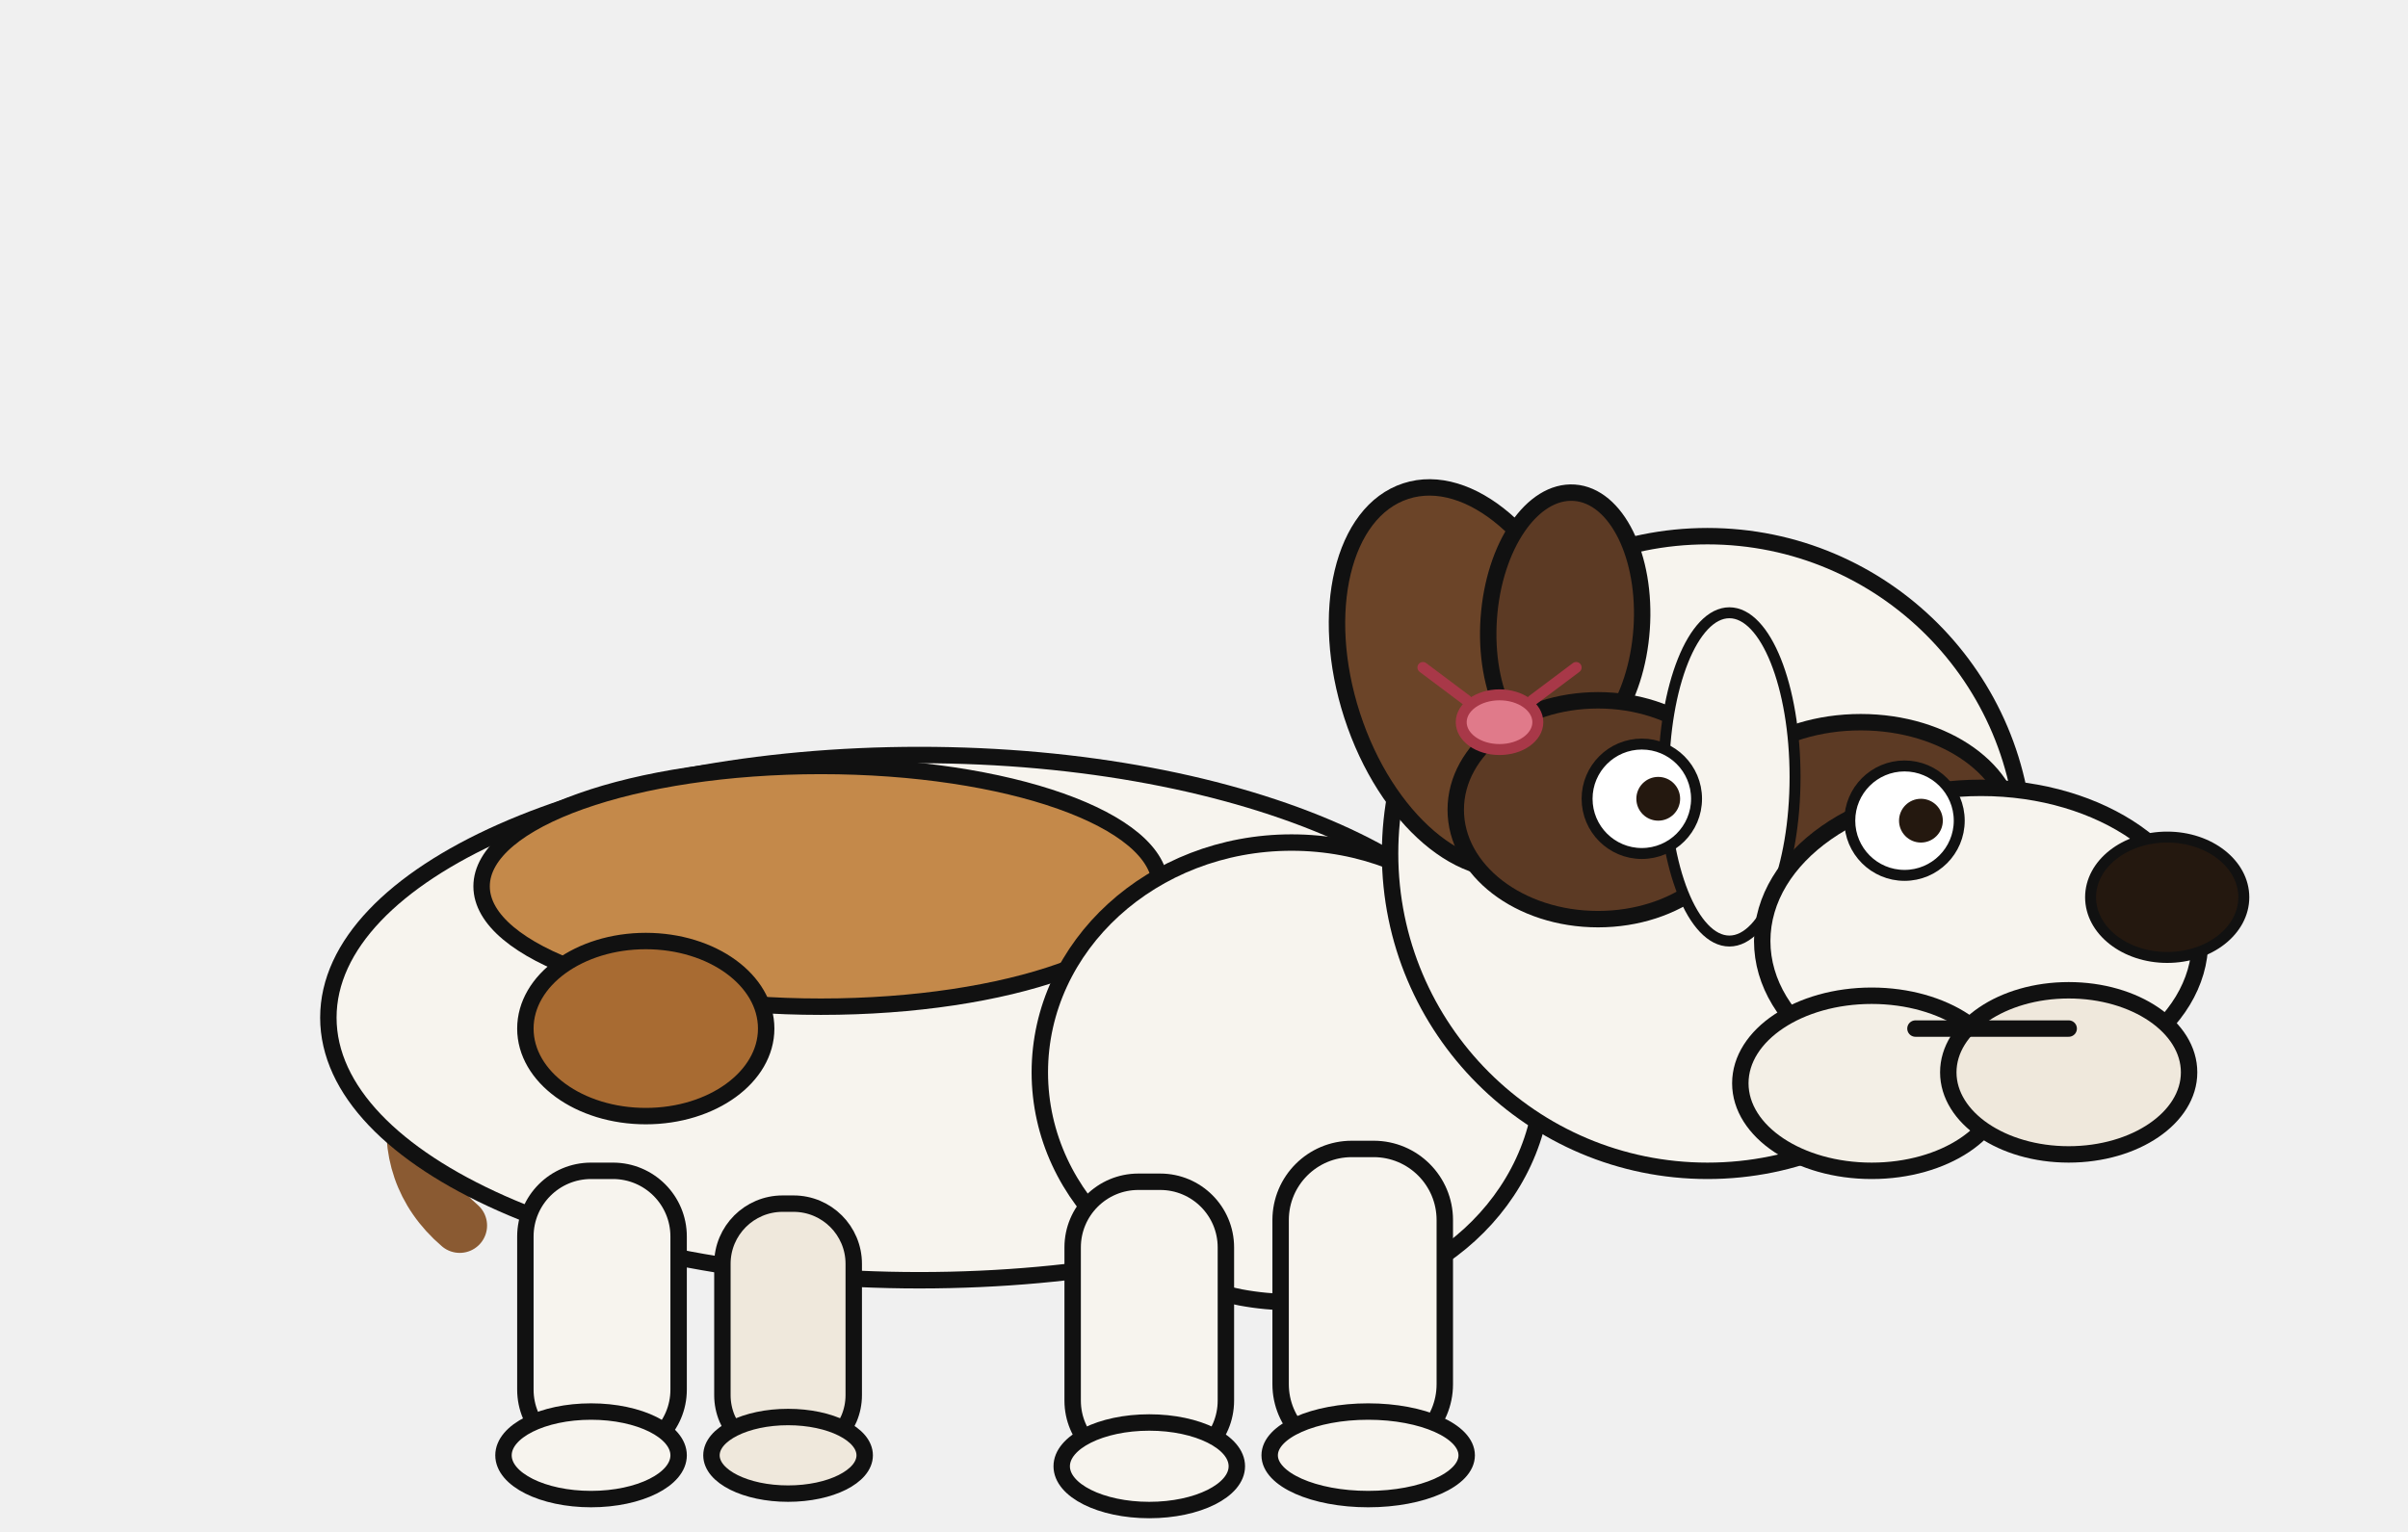
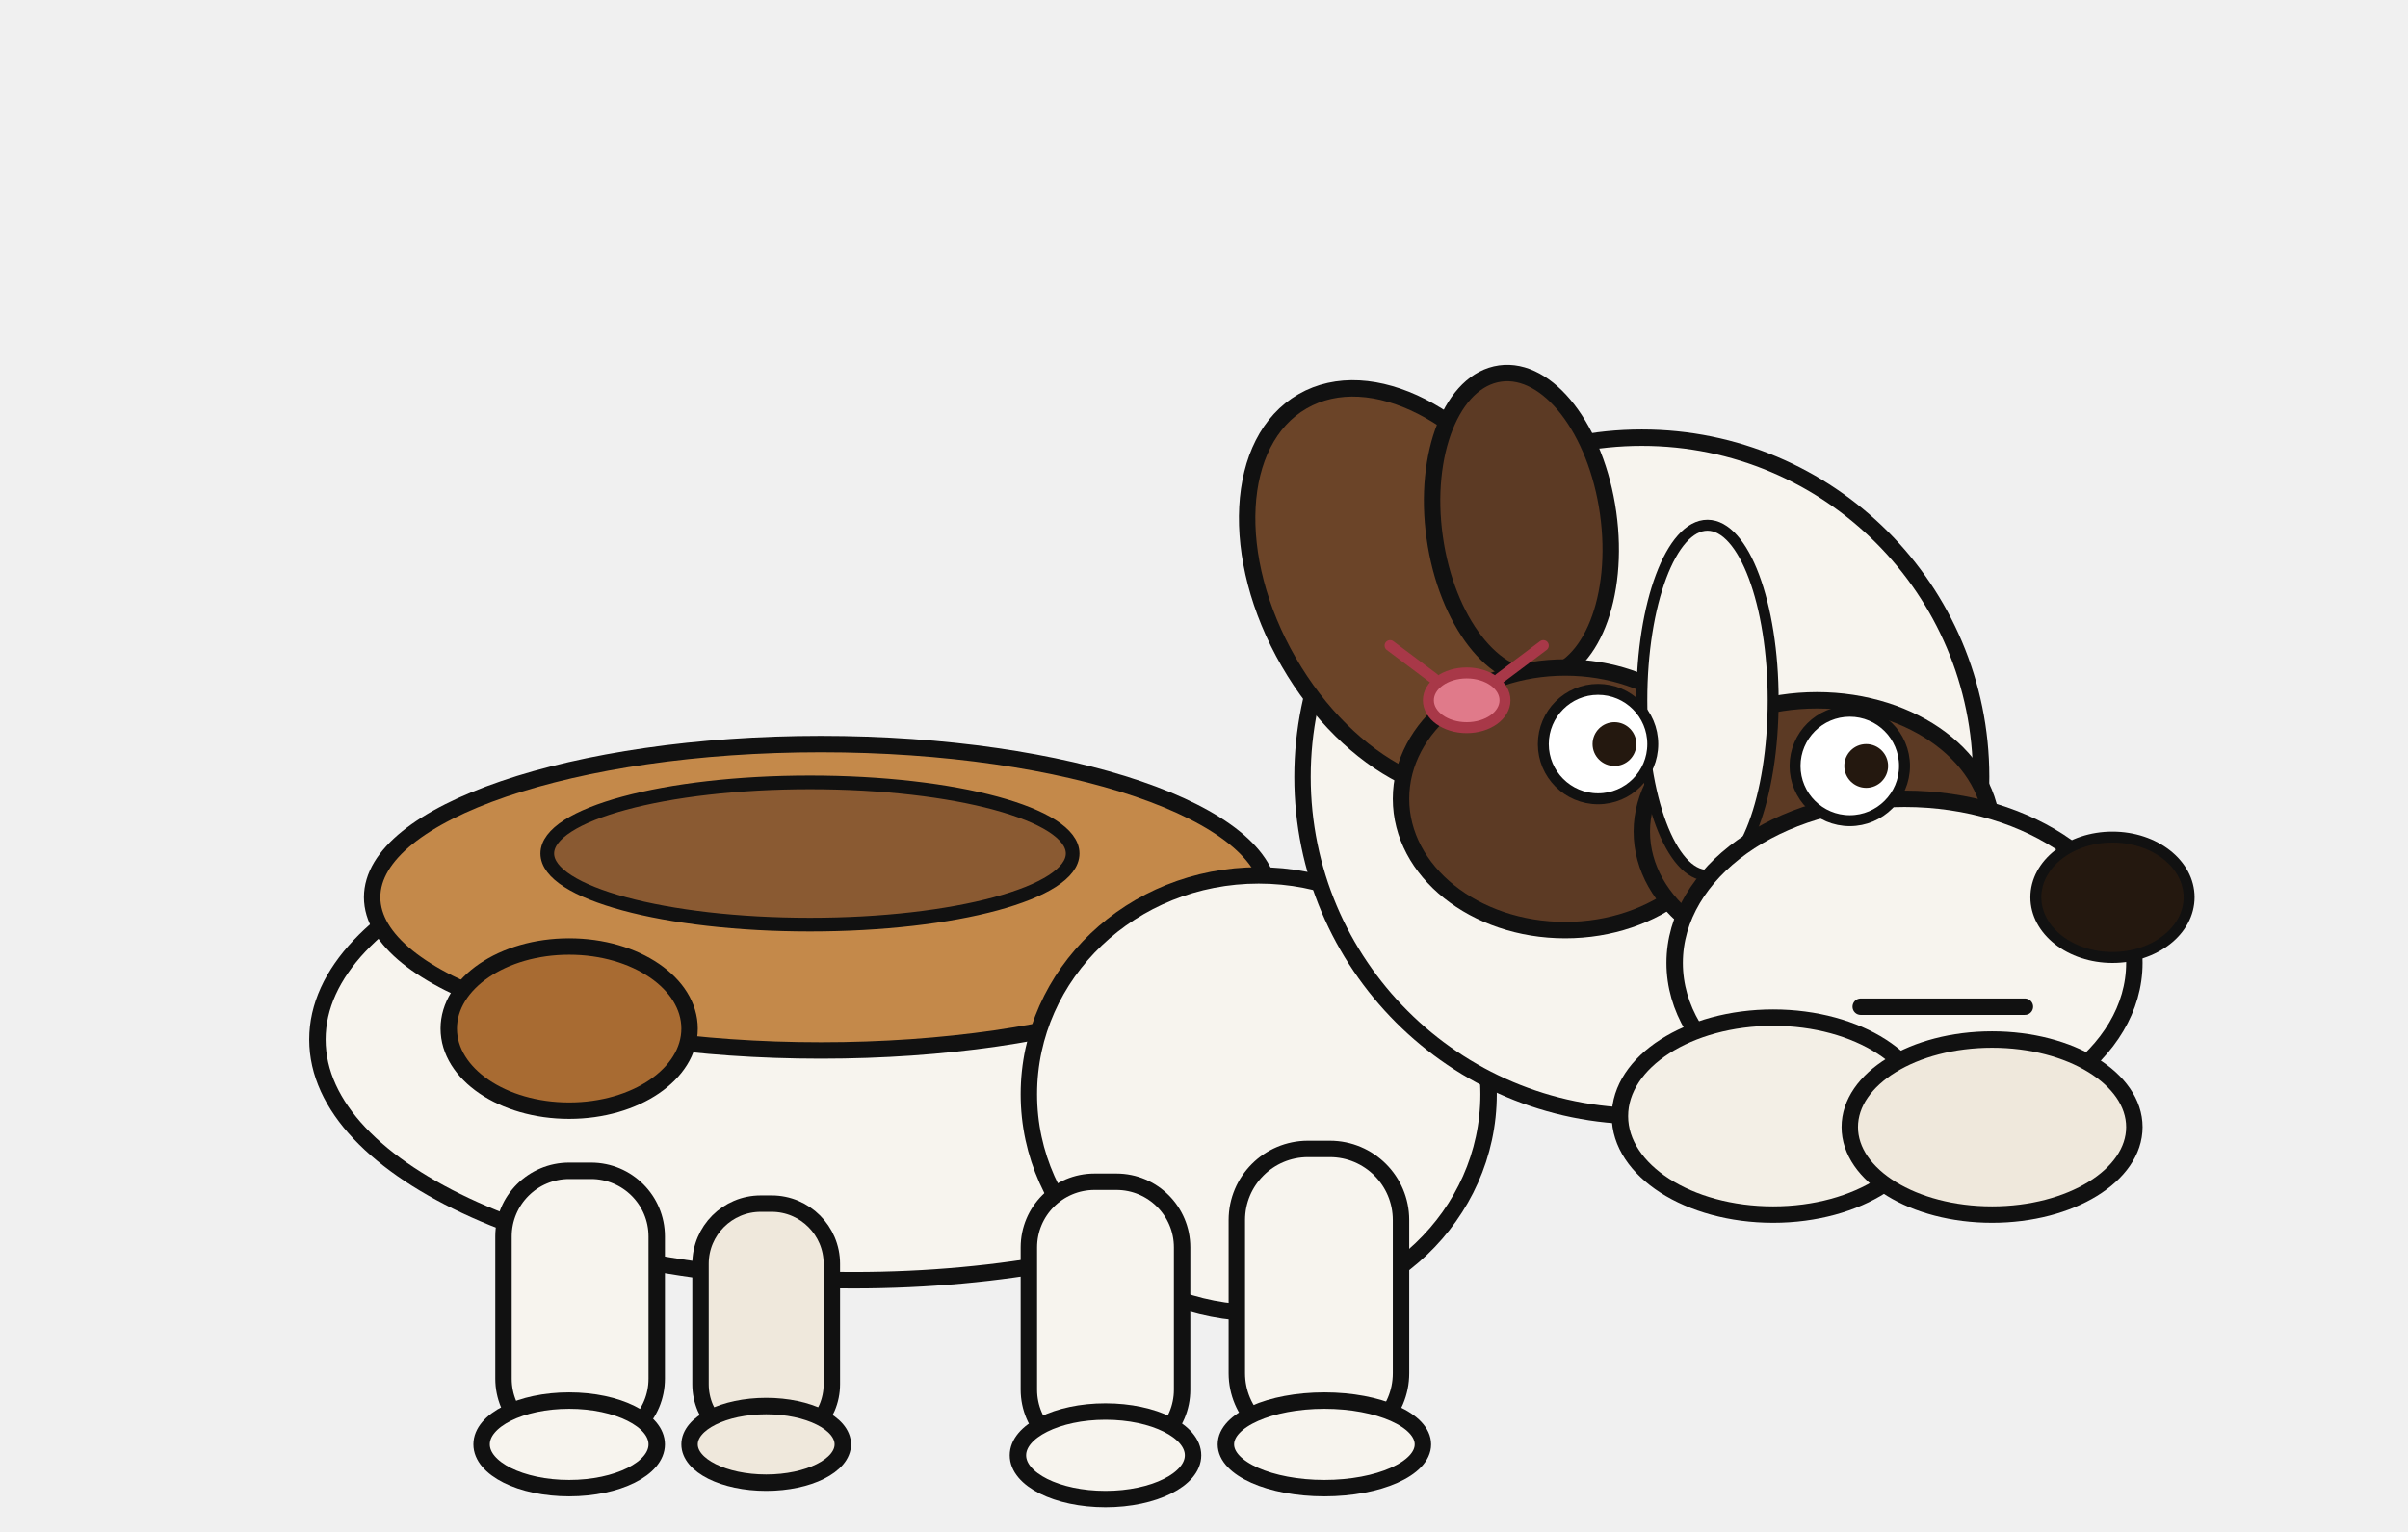
- <svg xmlns="http://www.w3.org/2000/svg" viewBox="0 0 440 280">
+ <svg xmlns="http://www.w3.org/2000/svg" width="440" height="280" viewBox="0 0 440 280">
  <g stroke="#111" stroke-linecap="round" stroke-linejoin="round">
-     <path fill="none" stroke="#8a5a32" stroke-width="10" d="M92 176c-18 16-22 36-8 48" />
-     <ellipse cx="168" cy="186" fill="#f7f4ee" stroke-width="3" rx="108" ry="48" />
-     <ellipse cx="150" cy="162" fill="#c4894a" stroke-width="3" rx="62" ry="22" />
-     <ellipse cx="118" cy="188" fill="#a86b32" stroke-width="3" rx="22" ry="16" />
-     <ellipse cx="236" cy="196" fill="#f7f4ee" stroke-width="3" rx="46" ry="42" />
-     <rect width="28" height="52" x="96" y="214" fill="#f7f4ee" stroke-width="3" rx="12" />
-     <rect width="24" height="46" x="132" y="220" fill="#efe8dc" stroke-width="3" rx="11" />
-     <rect width="28" height="52" x="196" y="216" fill="#f7f4ee" stroke-width="3" rx="12" />
-     <rect width="30" height="56" x="234" y="210" fill="#f7f4ee" stroke-width="3" rx="13" />
-     <ellipse cx="108" cy="266" fill="#f7f4ee" stroke-width="3" rx="16" ry="8" />
-     <ellipse cx="144" cy="266" fill="#efe8dc" stroke-width="3" rx="14" ry="7" />
-     <ellipse cx="210" cy="268" fill="#f7f4ee" stroke-width="3" rx="16" ry="8" />
-     <ellipse cx="250" cy="266" fill="#f7f4ee" stroke-width="3" rx="18" ry="8" />
-     <circle cx="312" cy="156" r="58" fill="#f7f4ee" stroke-width="3" />
-     <ellipse cx="268" cy="124" fill="#6b4428" stroke-width="3" rx="22" ry="36" transform="rotate(-18 268 124)" />
-     <ellipse cx="286" cy="114" fill="#5c3a24" stroke-width="3" rx="14" ry="24" transform="rotate(4 286 114)" />
-     <ellipse cx="292" cy="148" fill="#5c3a24" stroke-width="3" rx="26" ry="20" />
-     <ellipse cx="340" cy="152" fill="#5c3a24" stroke-width="3" rx="28" ry="20" />
-     <ellipse cx="316" cy="142" fill="#f7f4ee" stroke-width="2" rx="12" ry="30" />
-     <ellipse cx="362" cy="172" fill="#f7f4ee" stroke-width="3" rx="40" ry="28" />
-     <ellipse cx="342" cy="198" fill="#f3efe6" stroke-width="3" rx="24" ry="16" />
-     <ellipse cx="378" cy="196" fill="#efe8dc" stroke-width="3" rx="22" ry="15" />
-     <ellipse cx="396" cy="164" fill="#24180f" stroke-width="2" rx="14" ry="11" />
-     <circle cx="300" cy="146" r="10" fill="#fff" stroke-width="2" />
-     <circle cx="303" cy="146" r="4" fill="#24180f" stroke="none" />
-     <circle cx="348" cy="150" r="10" fill="#fff" stroke-width="2" />
-     <circle cx="351" cy="150" r="4" fill="#24180f" stroke="none" />
-     <path fill="none" stroke-width="3" d="M350 188h28" />
-     <ellipse cx="274" cy="132" fill="#e07a8a" stroke="#a83848" stroke-width="2" rx="7" ry="5" />
-     <path fill="none" stroke="#a83848" stroke-width="2" d="m268 128-8-6m20 6 8-6" />
+     <path fill="none" stroke="#8a5a32" stroke-width="8" d="M90 178c-4 18 8 32 20 26" />
+     <ellipse cx="156" cy="190" rx="98" ry="44" fill="#f7f4ee" stroke-width="3" />
+     <ellipse cx="150" cy="164" rx="82" ry="28" fill="#c4894a" stroke-width="3" />
+     <ellipse cx="148" cy="156" rx="48" ry="13" fill="#8a5a32" stroke-width="2.5" />
+     <ellipse cx="104" cy="188" rx="22" ry="15" fill="#a86b32" stroke-width="3" />
+     <ellipse cx="230" cy="200" rx="42" ry="40" fill="#f7f4ee" stroke-width="3" />
+     <rect x="92" y="214" width="28" height="50" rx="12" fill="#f7f4ee" stroke-width="3" />
+     <rect x="128" y="220" width="24" height="44" rx="11" fill="#efe8dc" stroke-width="3" />
+     <rect x="188" y="216" width="28" height="50" rx="12" fill="#f7f4ee" stroke-width="3" />
+     <rect x="226" y="210" width="30" height="54" rx="13" fill="#f7f4ee" stroke-width="3" />
+     <ellipse cx="104" cy="264" rx="16" ry="8" fill="#f7f4ee" stroke-width="3" />
+     <ellipse cx="140" cy="264" rx="14" ry="7" fill="#efe8dc" stroke-width="3" />
+     <ellipse cx="202" cy="266" rx="16" ry="8" fill="#f7f4ee" stroke-width="3" />
+     <ellipse cx="242" cy="264" rx="18" ry="8" fill="#f7f4ee" stroke-width="3" />
+     <circle cx="300" cy="142" r="62" fill="#f7f4ee" stroke-width="3" />
+     <ellipse cx="258" cy="108" rx="26" ry="40" transform="rotate(-30 258 108)" fill="#6b4428" stroke-width="3" />
+     <ellipse cx="278" cy="96" rx="16" ry="28" transform="rotate(-8 278 96)" fill="#5c3a24" stroke-width="3" />
+     <ellipse cx="286" cy="146" rx="30" ry="24" fill="#5c3a24" stroke-width="3" />
+     <ellipse cx="332" cy="152" rx="32" ry="24" fill="#5c3a24" stroke-width="3" />
+     <ellipse cx="312" cy="128" rx="12" ry="32" fill="#f7f4ee" stroke-width="2" />
+     <ellipse cx="348" cy="176" rx="42" ry="30" fill="#f7f4ee" stroke-width="3" />
+     <ellipse cx="324" cy="204" rx="28" ry="18" fill="#f3efe6" stroke-width="3" />
+     <ellipse cx="364" cy="206" rx="26" ry="16" fill="#efe8dc" stroke-width="3" />
+     <ellipse cx="386" cy="164" rx="14" ry="11" fill="#24180f" stroke-width="2" />
+     <circle cx="292" cy="136" r="10" fill="#fff" stroke-width="2" />
+     <circle cx="295" cy="136" r="4" fill="#24180f" stroke="none" />
+     <circle cx="338" cy="140" r="10" fill="#fff" stroke-width="2" />
+     <circle cx="341" cy="140" r="4" fill="#24180f" stroke="none" />
+     <path fill="none" stroke-width="3" d="M340 184h30" />
+     <ellipse cx="268" cy="128" rx="7" ry="5" fill="#e07a8a" stroke="#a83848" stroke-width="2" />
+     <path fill="none" stroke="#a83848" stroke-width="2" d="M262 124l-8-6m20 6 8-6" />
  </g>
</svg>
